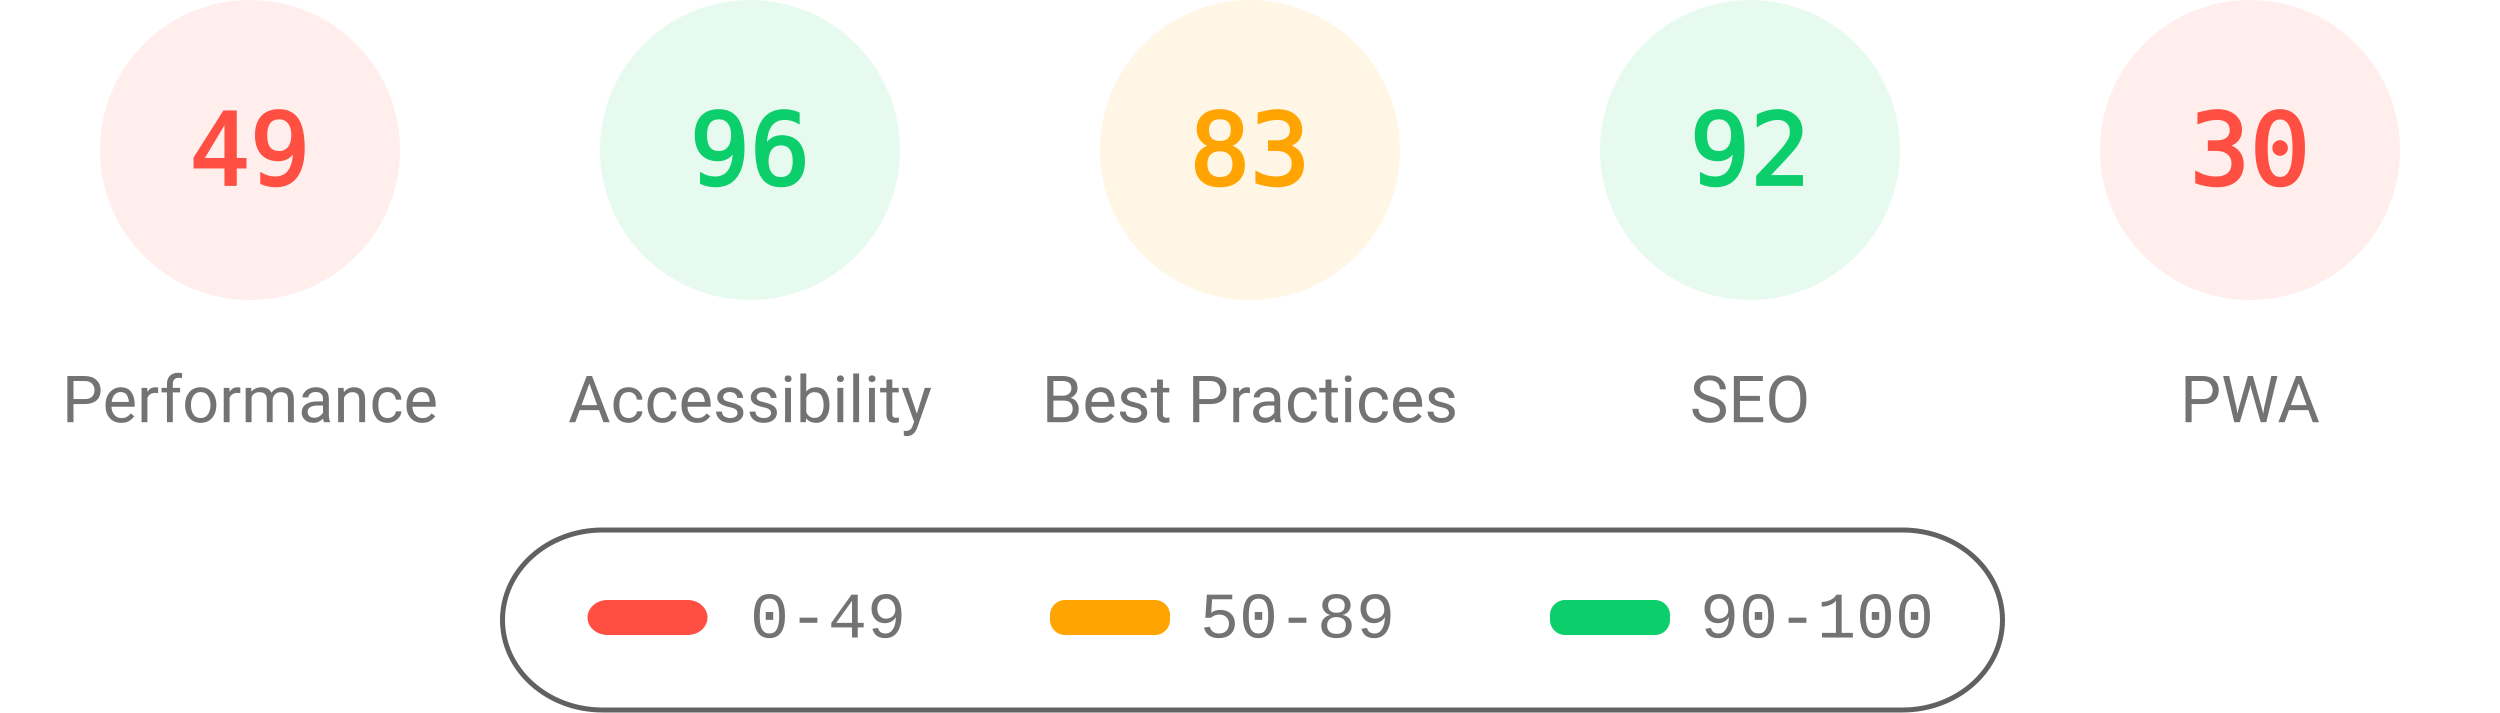
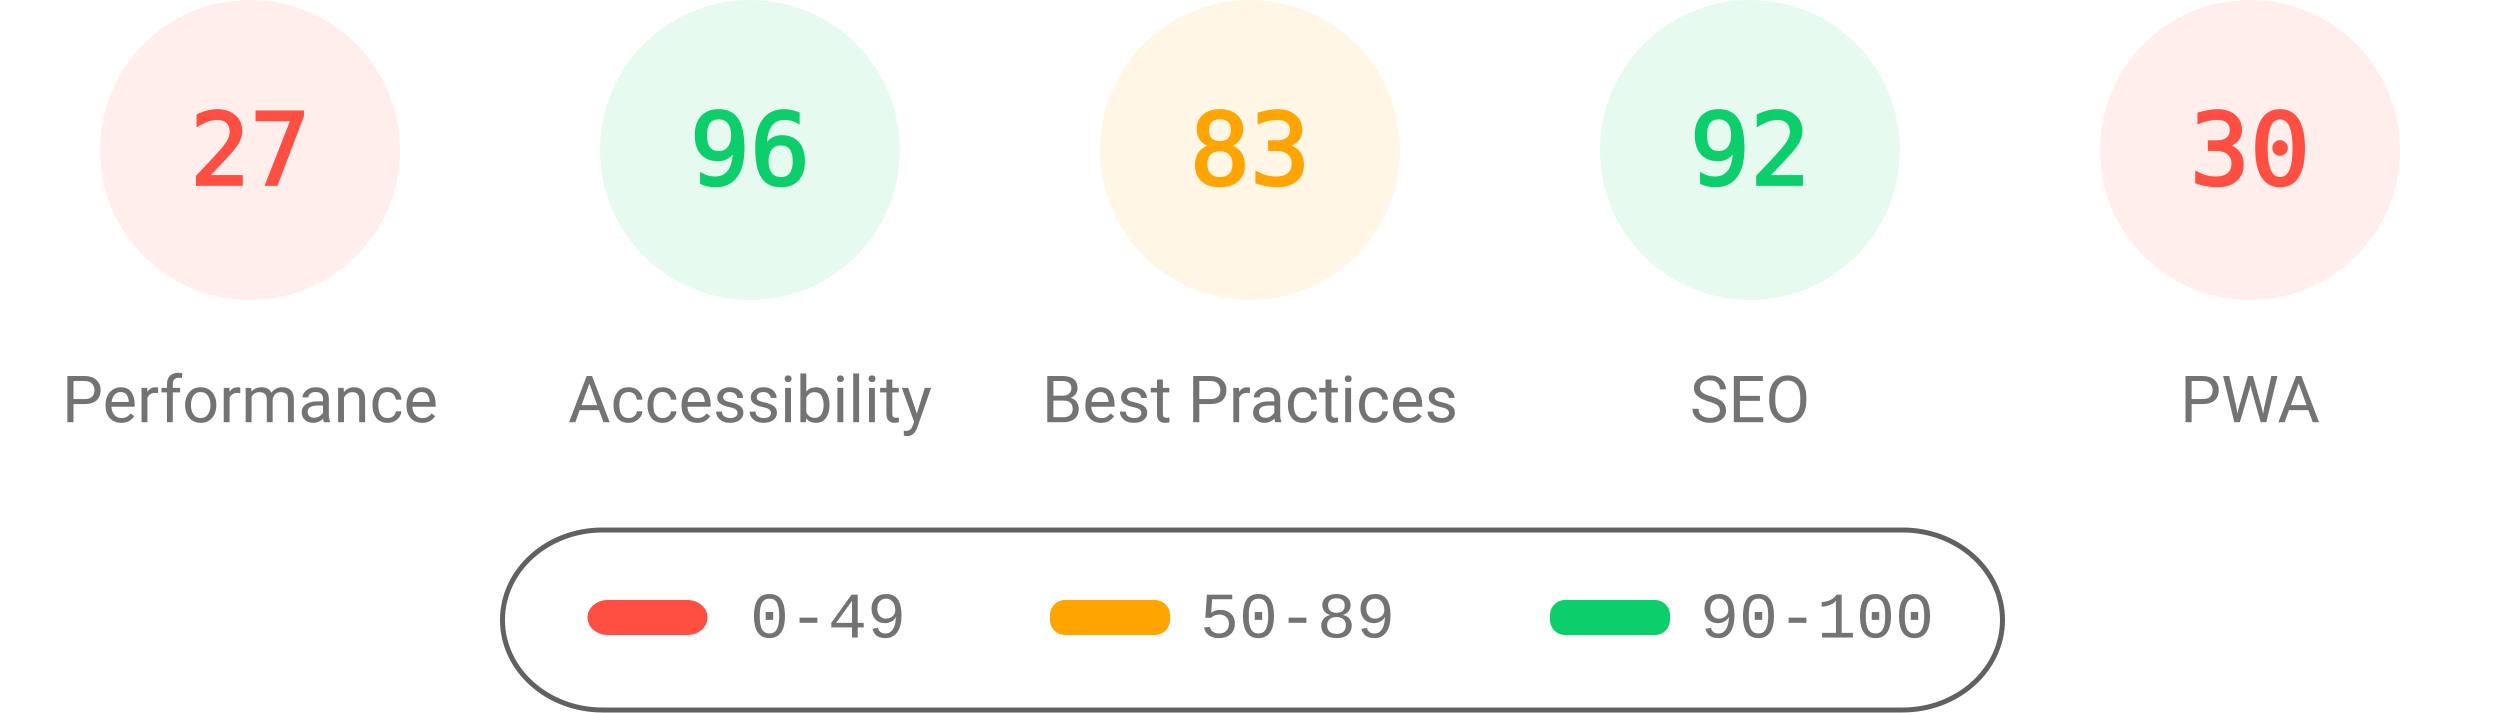
<svg xmlns="http://www.w3.org/2000/svg" fill="none" width="1000" height="285">
  <style>.gauge-base{opacity:.1}.gauge-arc{fill:none;animation-delay:250ms;stroke-linecap:round;transform:rotate(-90deg);transform-origin:100px 60px;animation:load-gauge 1s ease forwards}.guage-text{font-size:40px;font-family:monospace;text-align:center}.guage-red{color:#ff4e42;fill:#ff4e42;stroke:#ff4e42}.guage-orange{color:#ffa400;fill:#ffa400;stroke:#ffa400}.guage-green{color:#0cce6b;fill:#0cce6b;stroke:#0cce6b}.guage-undefined{color:#5c5c5c;fill:#5c5c5c;stroke:#5c5c5c}.guage-title{color:#737373;fill:#737373;stroke:none;font-size:26px;line-height:26px;font-family:Roboto,Halvetica,Arial,sans-serif}@keyframes load-gauge{from{stroke-dasharray:0 352.858}}</style>
  <svg class="guage-div guage-perf guage-red" viewBox="0 0 200 200" width="200" height="200">
    <circle class="gauge-base" r="56" cx="100" cy="60" stroke-width="8" />
-     <circle class="gauge-arc guage-arc-1" r="56" cx="100" cy="60" stroke-width="8" style="stroke-dasharray:172.41,351.858" />
-     <text class="guage-text" x="100" y="60" alignment-baseline="central" dominant-baseline="central" text-anchor="middle">49</text>
+     <circle class="gauge-arc guage-arc-1" r="56" cx="100" cy="60" stroke-width="8" style="stroke-dasharray:95.002,351.858" />
+     <text class="guage-text" x="100" y="60" alignment-baseline="central" dominant-baseline="central" text-anchor="middle">27</text>
    <text class="guage-title" x="100" y="160" alignment-baseline="central" dominant-baseline="central" text-anchor="middle">Performance</text>
  </svg>
  <svg class="guage-div guage-acc guage-green" viewBox="0 0 200 200" width="200" height="200" x="200">
    <circle class="gauge-base" r="56" cx="100" cy="60" stroke-width="8" />
    <circle class="gauge-arc guage-arc-2" r="56" cx="100" cy="60" stroke-width="8" style="stroke-dasharray:337.784,351.858" />
    <text class="guage-text" x="100" y="60" alignment-baseline="central" dominant-baseline="central" text-anchor="middle">96</text>
    <text class="guage-title" x="100" y="160" alignment-baseline="central" dominant-baseline="central" text-anchor="middle">Accessibility</text>
  </svg>
  <svg class="guage-div guage-best guage-orange" viewBox="0 0 200 200" width="200" height="200" x="400">
    <circle class="gauge-base" r="56" cx="100" cy="60" stroke-width="8" />
    <circle class="gauge-arc guage-arc-3" r="56" cx="100" cy="60" stroke-width="8" style="stroke-dasharray:292.042,351.858" />
    <text class="guage-text" x="100" y="60" alignment-baseline="central" dominant-baseline="central" text-anchor="middle">83</text>
    <text class="guage-title" x="100" y="160" alignment-baseline="central" dominant-baseline="central" text-anchor="middle">Best Practices</text>
  </svg>
  <svg class="guage-div guage-seo guage-green" viewBox="0 0 200 200" width="200" height="200" x="600">
    <circle class="gauge-base" r="56" cx="100" cy="60" stroke-width="8" />
    <circle class="gauge-arc guage-arc-4" r="56" cx="100" cy="60" stroke-width="8" style="stroke-dasharray:323.709,351.858" />
    <text class="guage-text" x="100" y="60" alignment-baseline="central" dominant-baseline="central" text-anchor="middle">92</text>
    <text class="guage-title" x="100" y="160" alignment-baseline="central" dominant-baseline="central" text-anchor="middle">SEO</text>
  </svg>
  <svg class="guage-div guage-pwa guage-red" viewBox="0 0 200 200" width="200" height="200" x="800">
    <circle class="gauge-base" r="56" cx="100" cy="60" stroke-width="8" />
    <circle class="gauge-arc guage-arc-4" r="56" cx="100" cy="60" stroke-width="8" style="stroke-dasharray:105.557,351.858" />
    <text class="guage-text" x="100" y="60" alignment-baseline="central" dominant-baseline="central" text-anchor="middle">30</text>
    <text class="guage-title" x="100" y="160" alignment-baseline="central" dominant-baseline="central" text-anchor="middle">PWA</text>
  </svg>
  <svg width="604" height="76" x="200" y="210">
    <path fill="none" id="canvas_background" d="M-1-1h604v80H-1z" />
    <rect fill-opacity="0" stroke="#616161" stroke-width="2" rx="40" id="svg_2" height="72" width="600" y="2" x="1" fill="#000" />
    <rect stroke="#000" rx="8" id="svg_3" height="14" width="48" y="30" x="35" stroke-opacity="null" stroke-width="0" fill="#ff4e42" />
    <rect stroke="#000" rx="6" id="svg_4" height="14" width="48" y="30" x="220" stroke-opacity="null" stroke-width="0" fill="#ffa400" />
    <rect stroke="#000" rx="6" id="svg_5" height="14" width="48" y="30" x="420" stroke-opacity="null" stroke-width="0" fill="#0cce6b" />
    <text xml:space="preserve" text-anchor="start" font-family="'Courier New', Courier, monospace" font-size="26" id="svg_6" y="45" x="100" stroke-opacity="null" stroke-width="0" stroke="#000" fill="#737373">0-49</text>
    <text xml:space="preserve" text-anchor="start" font-family="'Courier New', Courier, monospace" font-size="26" id="svg_7" y="45" x="280" stroke-opacity="null" stroke-width="0" stroke="#000" fill="#737373">50-89</text>
    <text xml:space="preserve" text-anchor="start" font-family="'Courier New', Courier, monospace" font-size="26" id="svg_8" y="45" x="480" stroke-opacity="null" stroke-width="0" stroke="#000" fill="#737373">90-100</text>
  </svg>
</svg>
